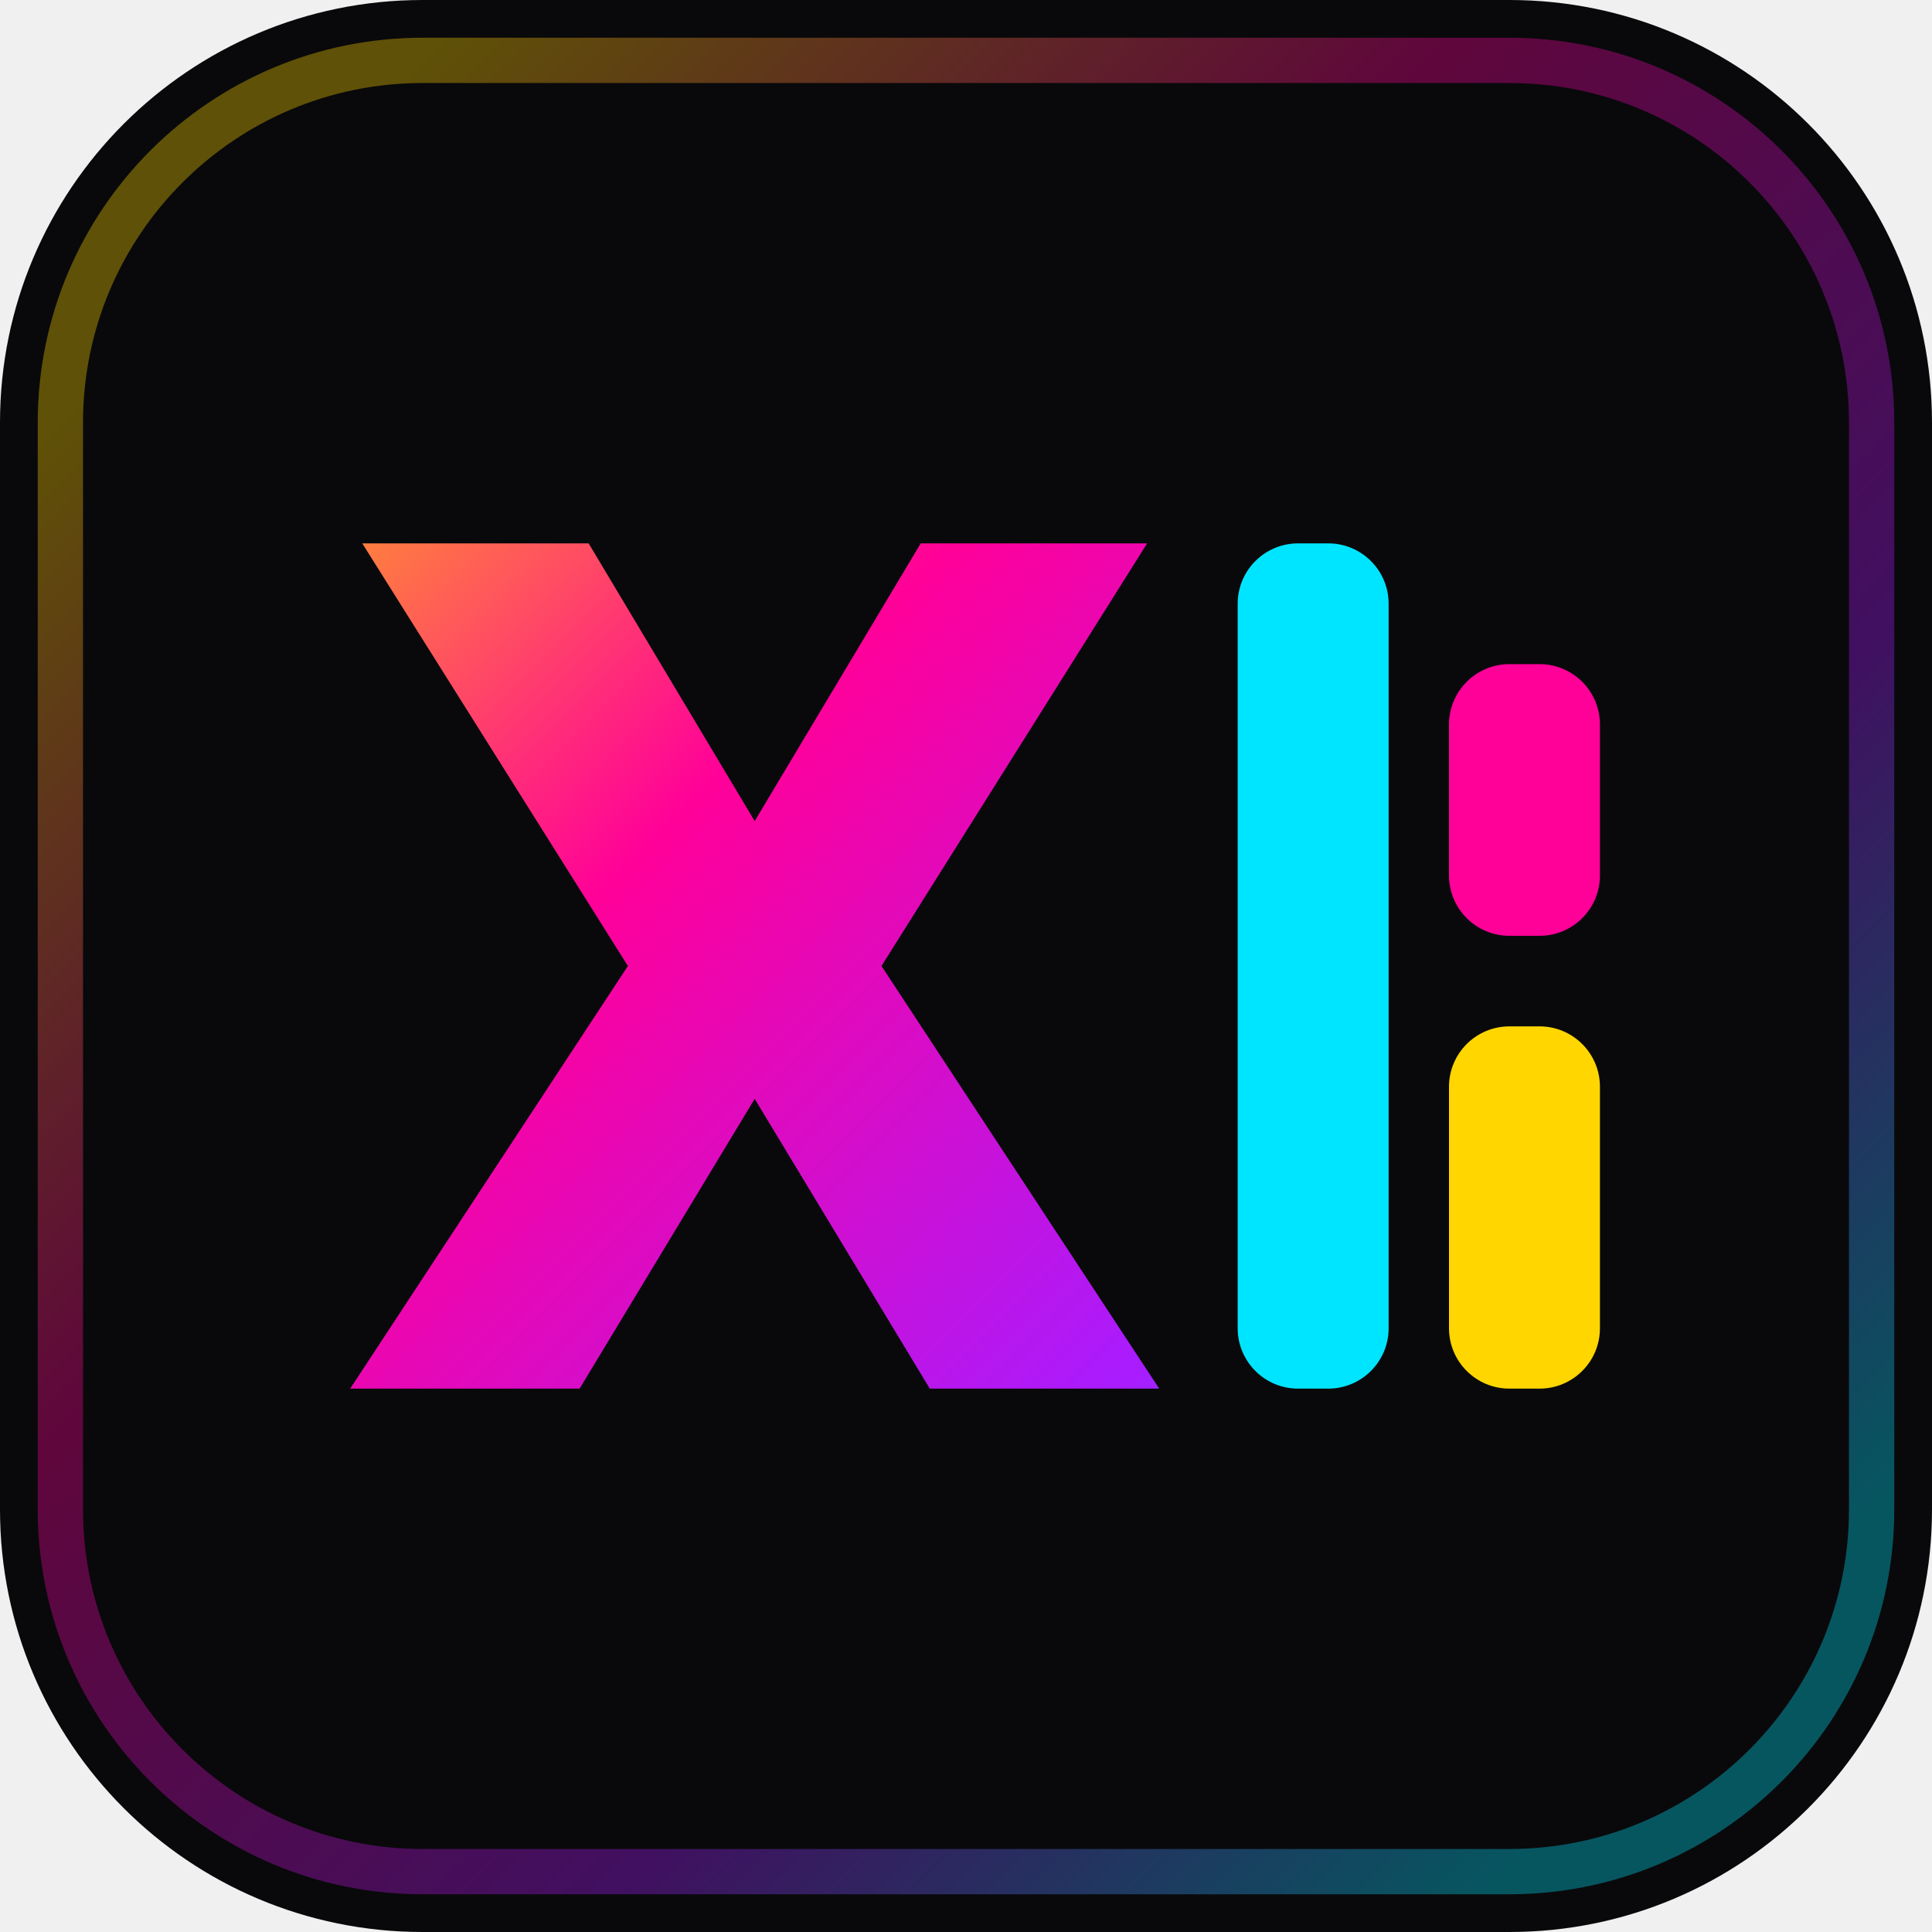
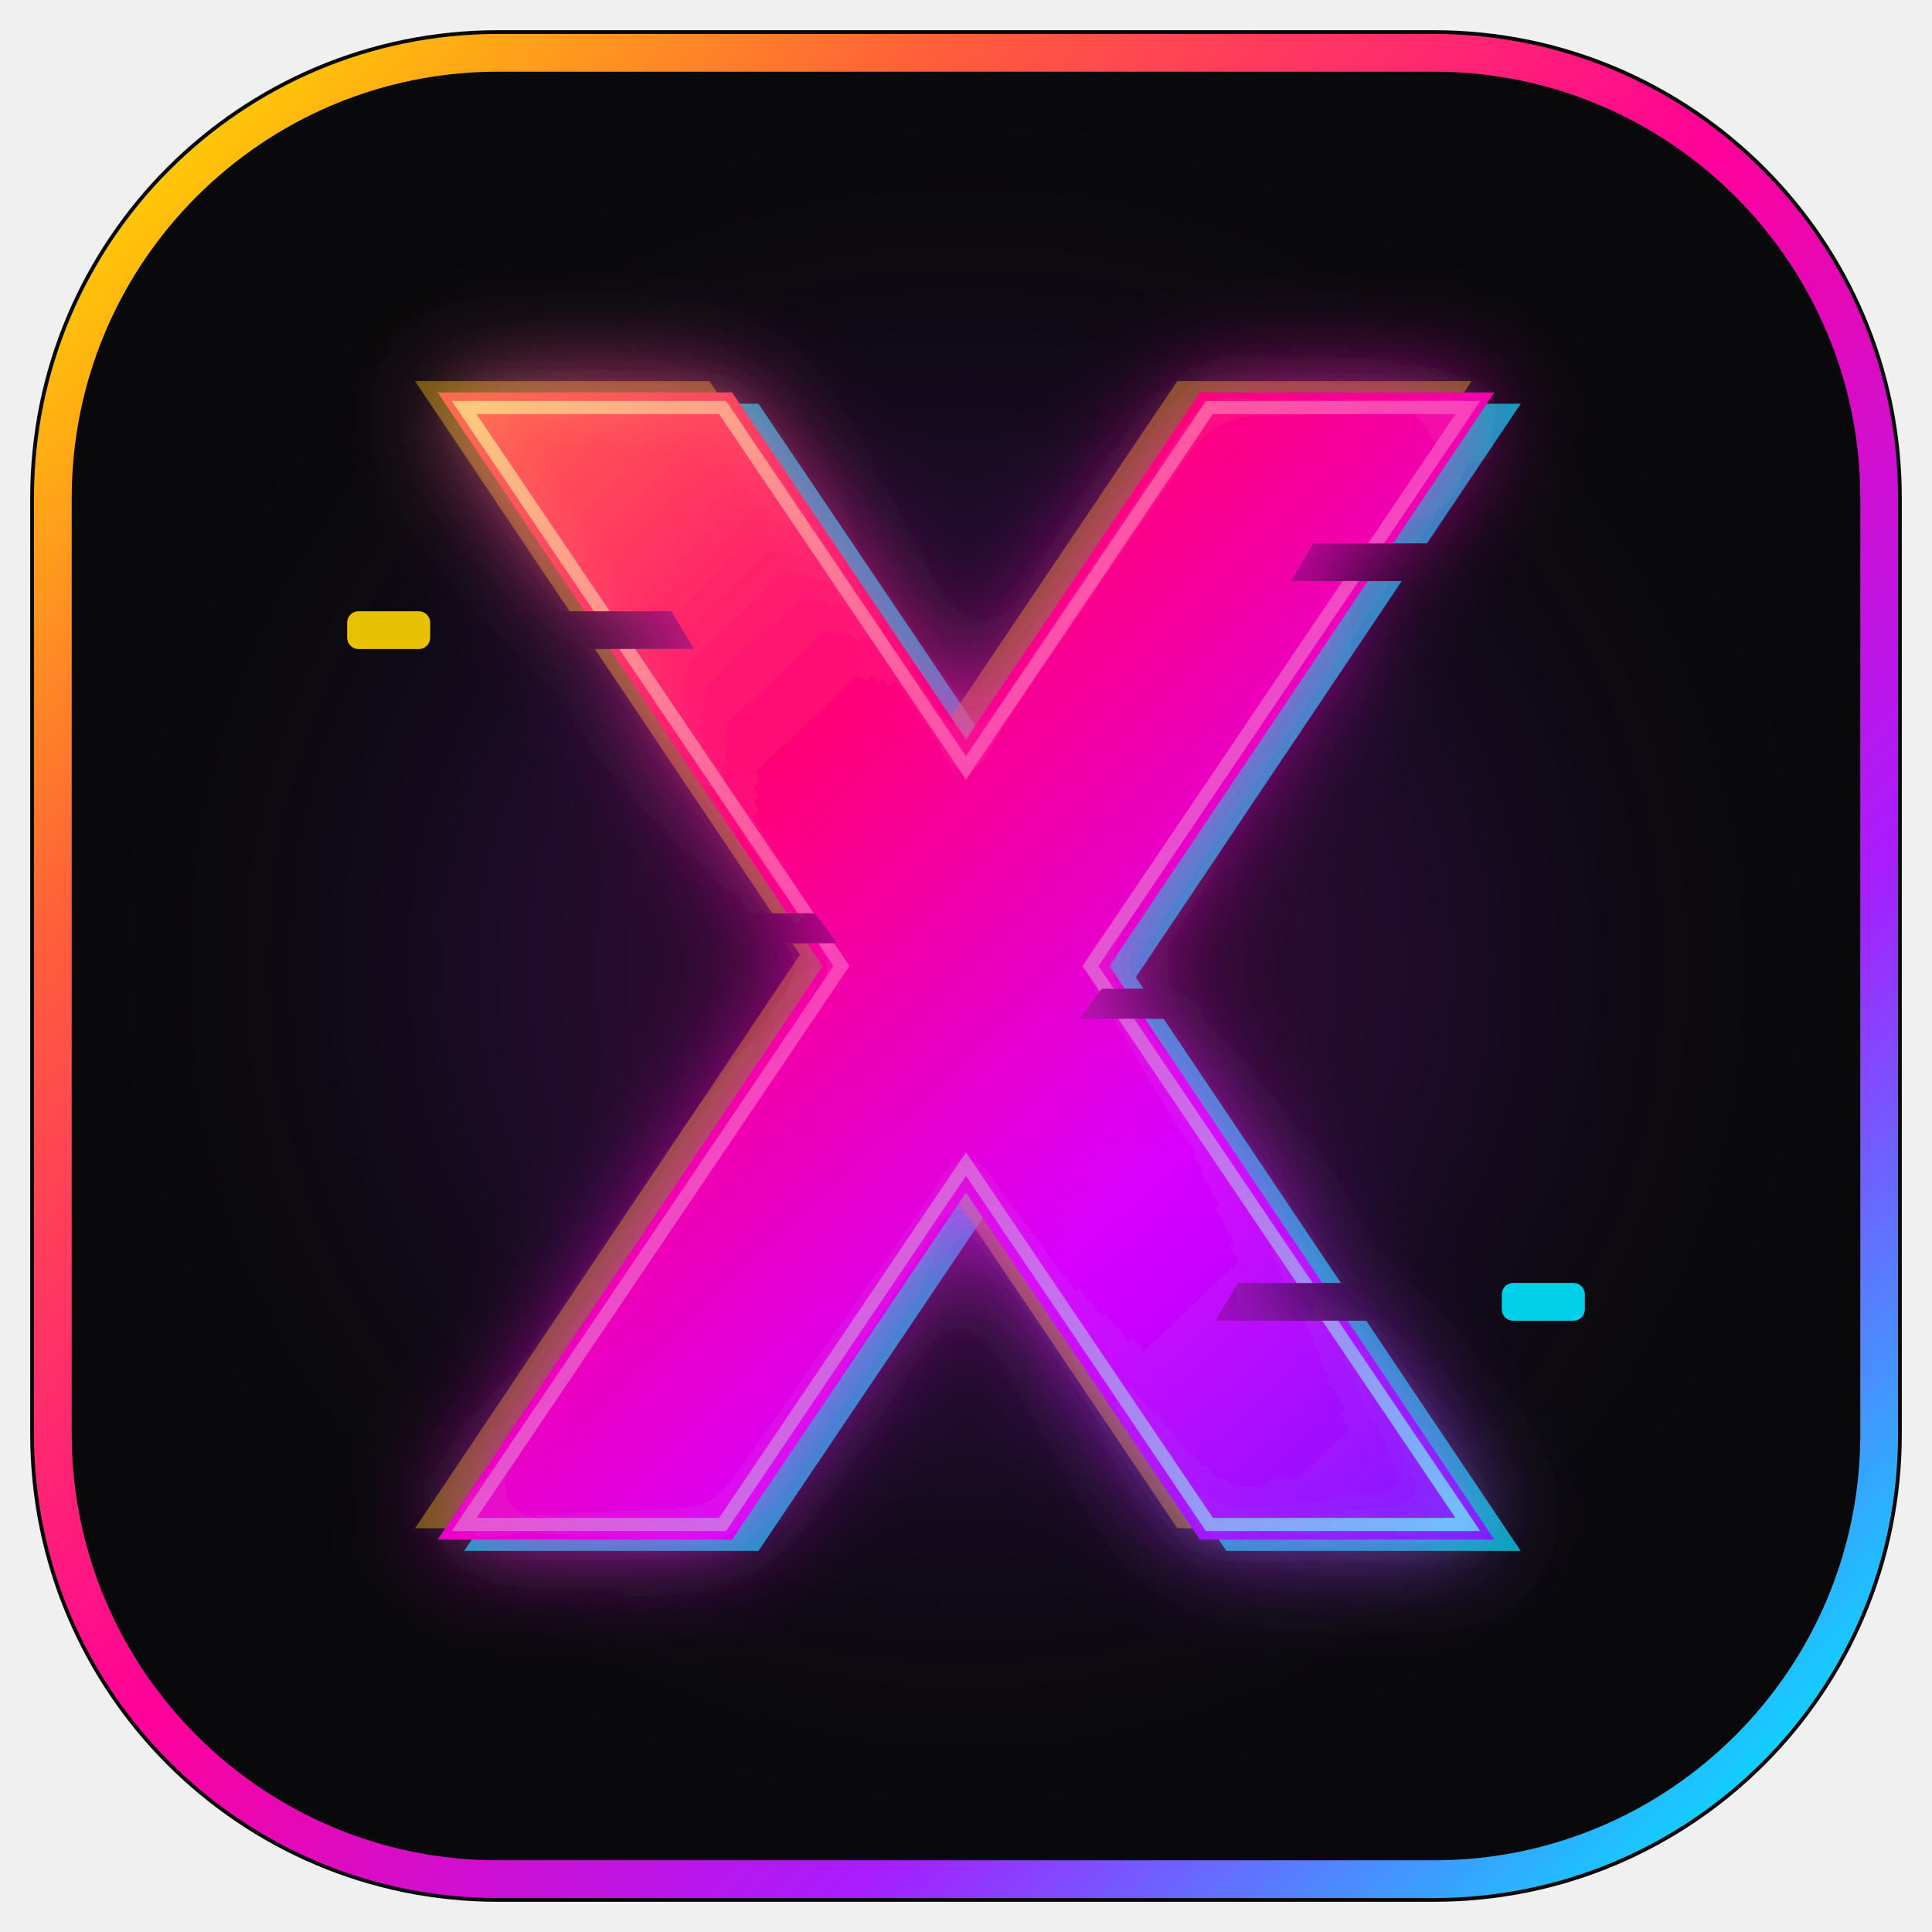
- <svg xmlns="http://www.w3.org/2000/svg" viewBox="0 0 64 64" width="64" height="64" role="img" aria-label="XAMPSBEATZ">
+ <svg xmlns="http://www.w3.org/2000/svg" viewBox="0 0 512 512" width="512" height="512" role="img" aria-label="XAMPSBEATZ">
  <defs>
-     <linearGradient id="glitchPrism" x1="8" y1="8" x2="56" y2="56" gradientUnits="userSpaceOnUse">
+     <linearGradient id="borderPrism" x1="32" y1="32" x2="480" y2="480" gradientUnits="userSpaceOnUse">
      <stop offset="0%" stop-color="#FFD600" />
-       <stop offset="35%" stop-color="#FF0099" />
-       <stop offset="70%" stop-color="#A81CFF" />
+       <stop offset="22%" stop-color="#FF5E3A" />
+       <stop offset="48%" stop-color="#FF0099" />
+       <stop offset="74%" stop-color="#A81CFF" />
      <stop offset="100%" stop-color="#00E5FF" />
    </linearGradient>
+     <linearGradient id="xCoreGradient" x1="112" y1="104" x2="400" y2="408" gradientUnits="userSpaceOnUse">
+       <stop offset="0%" stop-color="#FF6B4A" />
+       <stop offset="34%" stop-color="#FF007A" />
+       <stop offset="68%" stop-color="#D900FF" />
+       <stop offset="100%" stop-color="#7B1CFF" />
+     </linearGradient>
+     <linearGradient id="xInnerRim" x1="120" y1="104" x2="392" y2="408" gradientUnits="userSpaceOnUse">
+       <stop offset="0%" stop-color="#FFE184" stop-opacity="0.75" />
+       <stop offset="45%" stop-color="#FF77CC" stop-opacity="0.5" />
+       <stop offset="100%" stop-color="#66F0FF" stop-opacity="0.7" />
+     </linearGradient>
+     <radialGradient id="ambientPulse" cx="50%" cy="50%" r="48%">
+       <stop offset="0%" stop-color="#FF0099" stop-opacity="0.28" />
+       <stop offset="52%" stop-color="#A81CFF" stop-opacity="0.12" />
+       <stop offset="100%" stop-color="#09090B" stop-opacity="0" />
+     </radialGradient>
+     <filter id="xGlow" x="-25%" y="-25%" width="150%" height="150%">
+       <feGaussianBlur in="SourceGraphic" stdDeviation="14" result="blurOuter" />
+       <feColorMatrix in="blurOuter" type="matrix" values="1 0 0 0 0.12                 0 0.35 0 0 0                 0 0 1 0 0.18                 0 0 0 0.85 0" result="coloredGlow" />
+       <feMerge>
+         <feMergeNode in="coloredGlow" />
+         <feMergeNode in="SourceGraphic" />
+       </feMerge>
+     </filter>
+     <filter id="xInnerGlow" x="-10%" y="-10%" width="120%" height="120%">
+       <feGaussianBlur stdDeviation="5" result="blur" />
+       <feComposite in="SourceGraphic" in2="blur" operator="arithmetic" k2="1" k3="0.35" />
+     </filter>
+     <mask id="xGlitchMask">
+       <rect width="512" height="512" fill="#FFFFFF" />
+       <polygon points="122,162 178,162 184,172 130,172" fill="#000000" />
+       <polygon points="184,242 216,242 222,250 190,250" fill="#000000" />
+       <polygon points="348,144 396,144 388,154 342,154" fill="#000000" />
+       <polygon points="292,262 326,262 320,270 286,270" fill="#000000" />
+       <polygon points="328,340 388,340 382,350 322,350" fill="#000000" />
+     </mask>
  </defs>
-   <rect width="64" height="64" rx="14" fill="#09090B" />
-   <rect x="2" y="2" width="60" height="60" rx="12" fill="none" stroke="url(#glitchPrism)" stroke-opacity="0.35" stroke-width="1.5" />
-   <path d="M12 18h7.5l5.5 9.2L30.5 18H38l-8.8 14L38.4 46h-7.6L25 36.4 19.2 46h-7.6l9.2-14L12 18z" fill="url(#glitchPrism)" />
-   <rect x="41" y="18" width="5" height="28" rx="2" fill="#00E5FF" />
-   <rect x="48" y="22" width="5" height="9" rx="2" fill="#FF0099" />
-   <rect x="48" y="34" width="5" height="12" rx="2" fill="#FFD600" />
+   <rect x="8" y="8" width="496" height="496" rx="124" fill="#09090B" />
+   <rect x="8" y="8" width="496" height="496" rx="124" fill="url(#ambientPulse)" />
+   <rect x="14" y="14" width="484" height="484" rx="118" fill="none" stroke="url(#borderPrism)" stroke-width="10" />
+   <g opacity="0.72" mask="url(#xGlitchMask)">
+     <path d="M116 104H194L256 196L318 104H396L294 256L396 408H318L256 316L194 408H116L218 256L116 104Z" fill="#00E5FF" transform="translate(7, 3)" />
+     <path d="M116 104H194L256 196L318 104H396L294 256L396 408H318L256 316L194 408H116L218 256L116 104Z" fill="#FFD600" transform="translate(-6, -3)" opacity="0.55" />
+   </g>
+   <g filter="url(#xGlow)">
+     <path d="M116 104H194L256 196L318 104H396L294 256L396 408H318L256 316L194 408H116L218 256L116 104Z" fill="url(#xCoreGradient)" mask="url(#xGlitchMask)" />
+     <path d="M123 108H191.5L256 203.5L320.5 108H389L289 256L389 404H320.5L256 308.5L191.5 404H123L223 256L123 108Z" fill="none" stroke="url(#xInnerRim)" stroke-width="3.5" stroke-linejoin="miter" mask="url(#xGlitchMask)" filter="url(#xInnerGlow)" />
+   </g>
+   <rect x="92" y="162" width="22" height="10" rx="3" fill="#FFD600" opacity="0.9" />
+   <rect x="398" y="340" width="22" height="10" rx="3" fill="#00E5FF" opacity="0.9" />
</svg>
